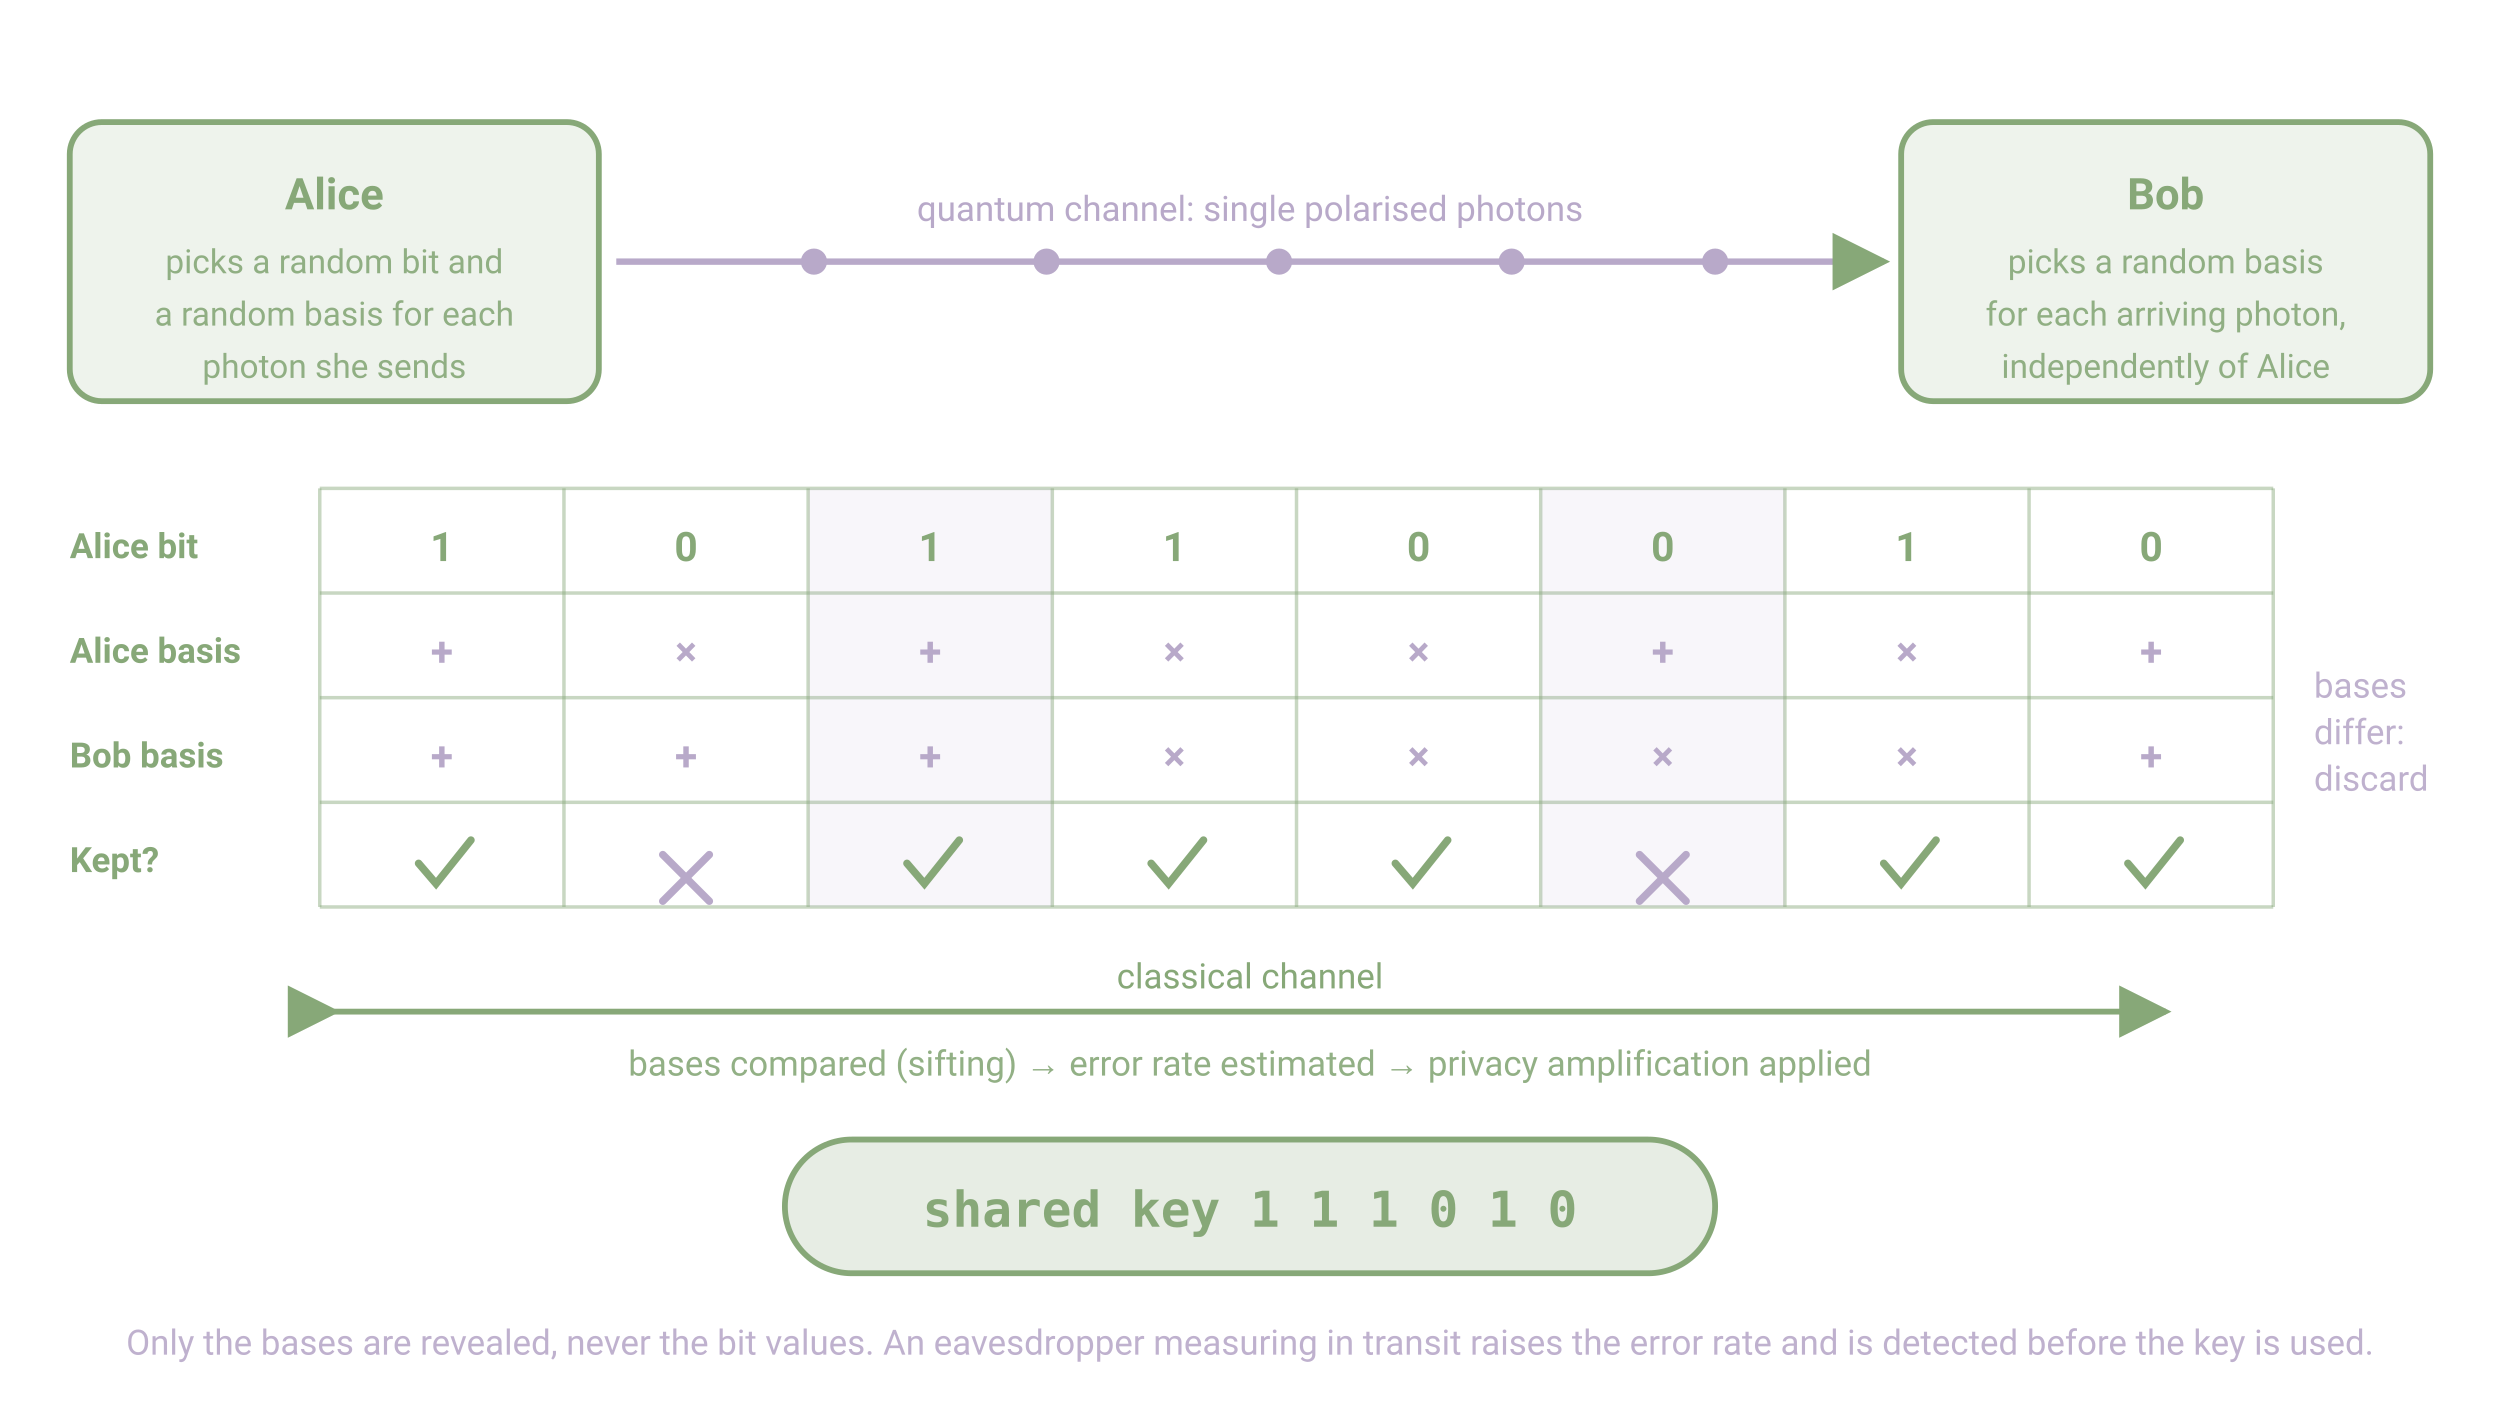
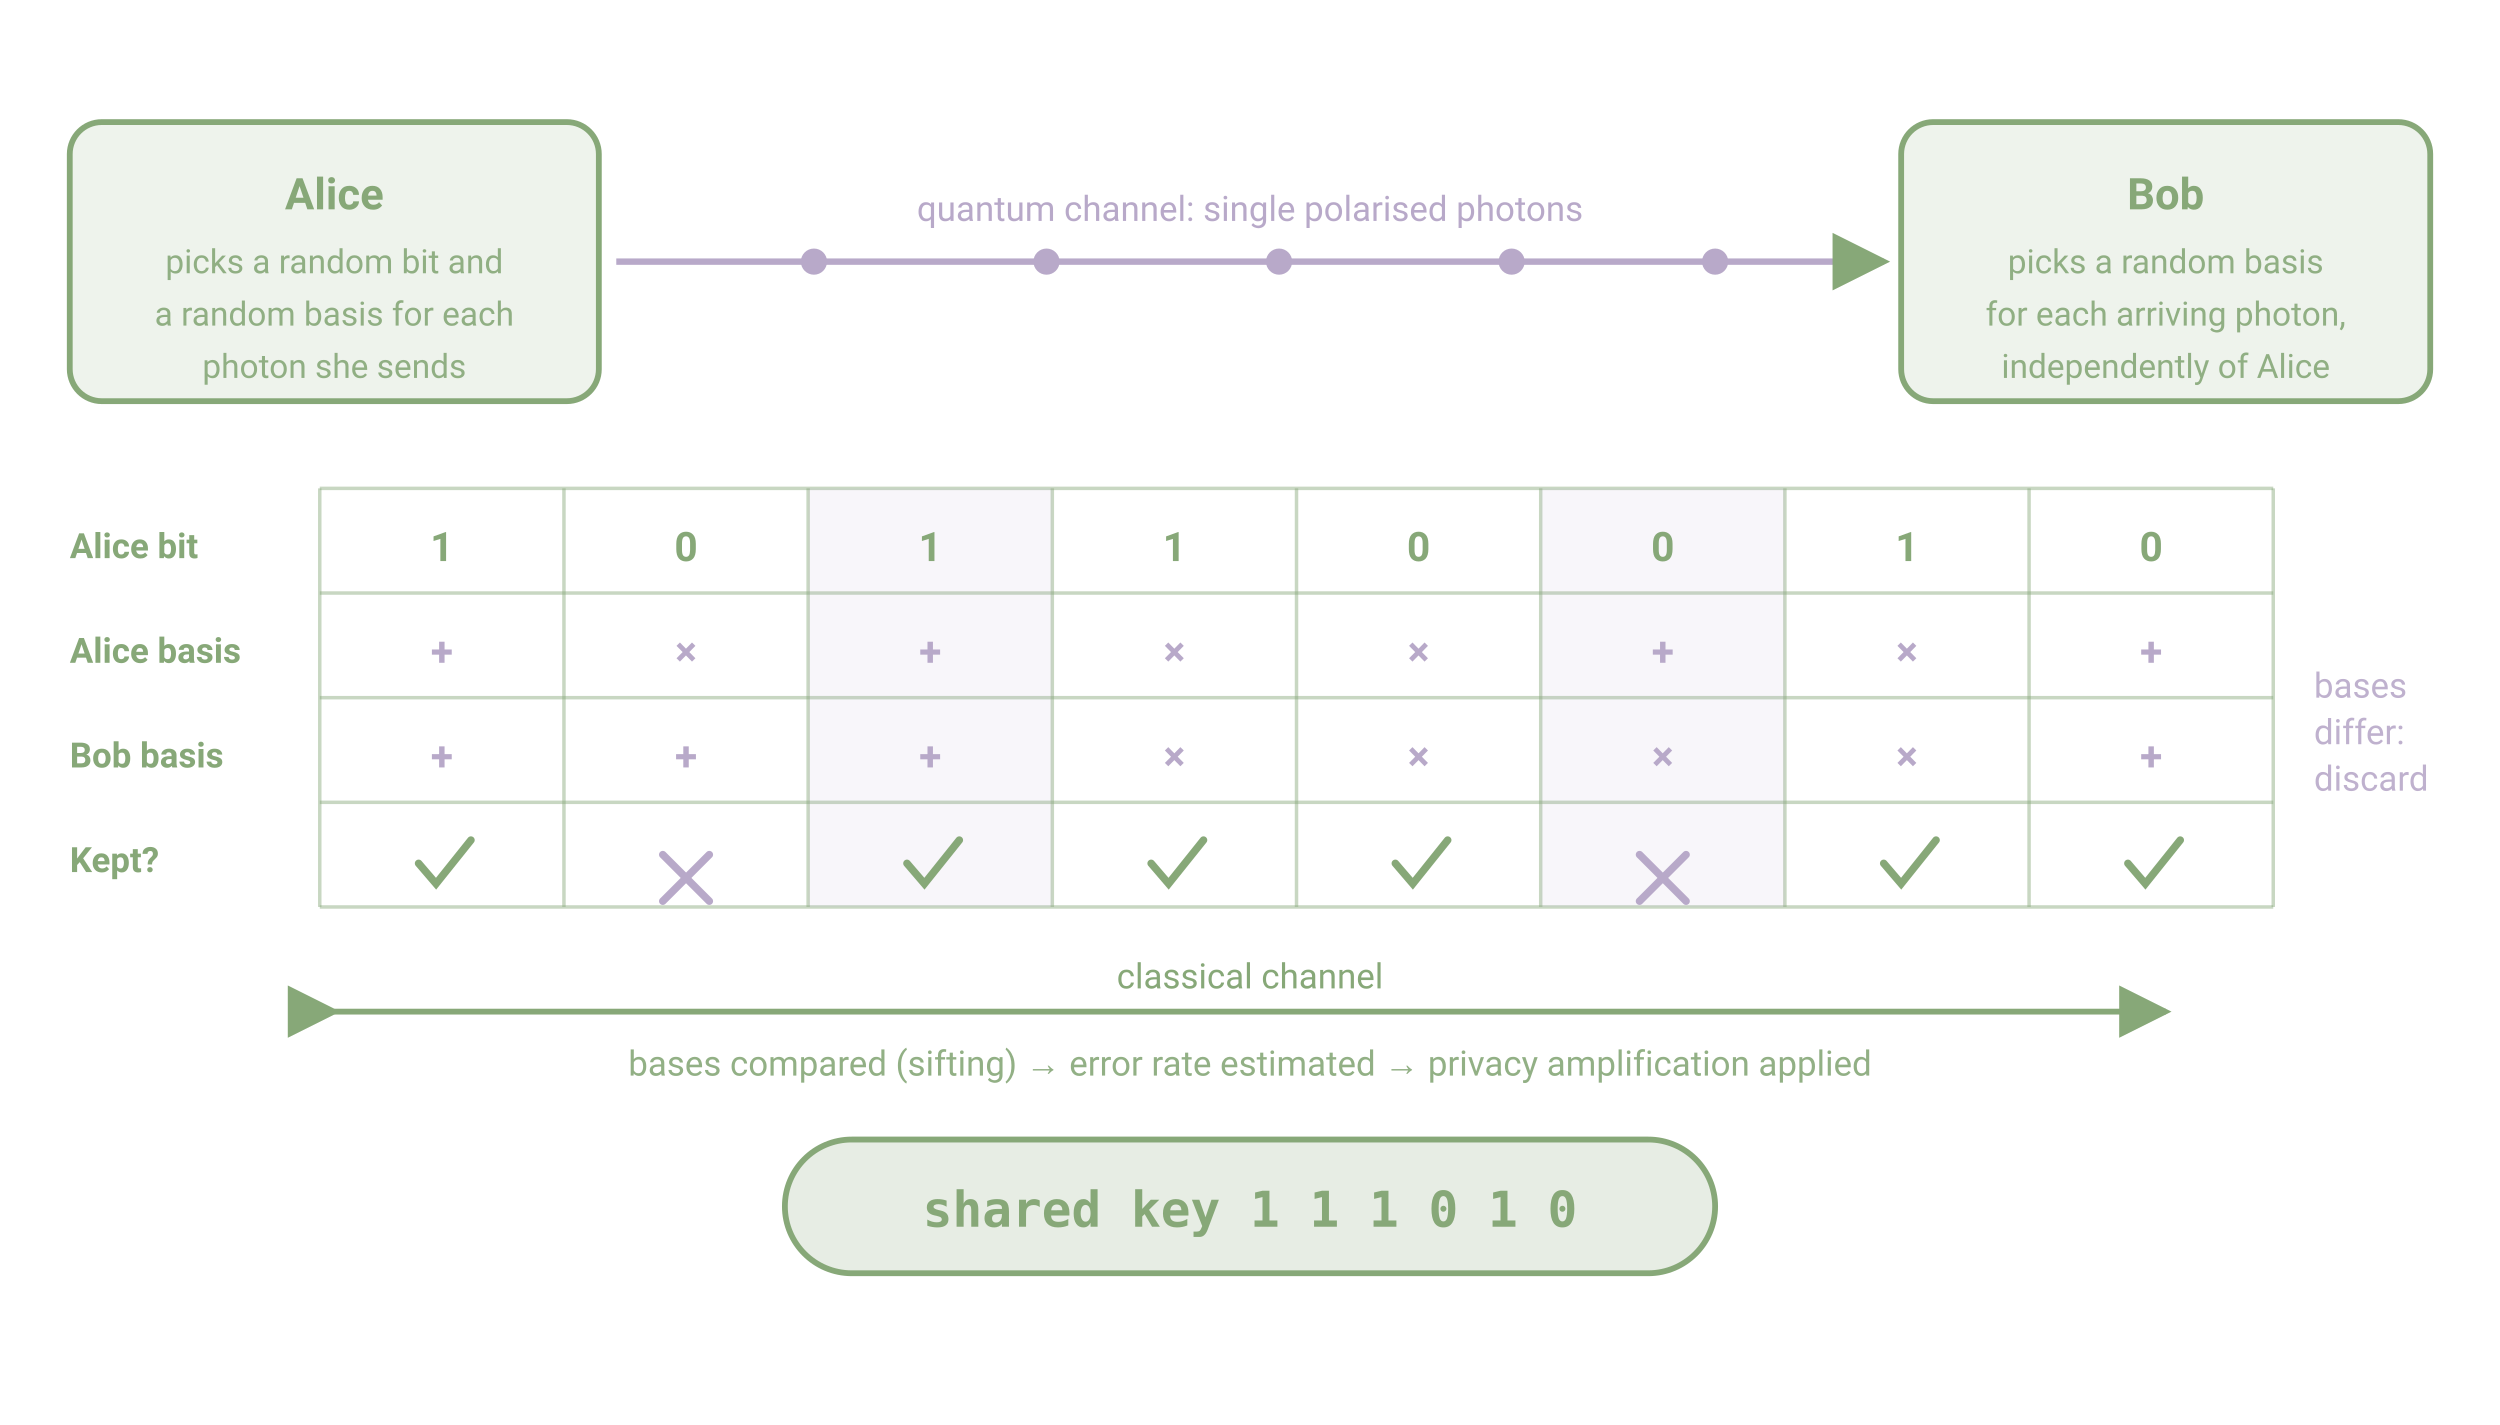
<svg xmlns="http://www.w3.org/2000/svg" width="860" height="490" viewBox="0 0 860 490" role="img" aria-labelledby="t d">
  <defs>
    <marker id="as" markerWidth="9" markerHeight="9" refX="8" refY="4.5" orient="auto">
      <path d="M0,0 L9,4.5 L0,9 Z" fill="#87A878" />
    </marker>
    <marker id="asr" markerWidth="9" markerHeight="9" refX="8" refY="4.5" orient="auto">
      <path d="M0,0 L9,4.5 L0,9 Z" fill="#87A878" />
    </marker>
  </defs>
  <style>
 text{font-family:'Segoe UI',system-ui,-apple-system,Roboto,Arial,sans-serif}
 .hd{font-size:15px;font-weight:600}
 .sb{font-size:11.5px;fill-opacity:.9}
 .rl{font-size:12px;font-weight:600}
 .cell{font-size:14px;font-weight:600}
 .lb{font-size:12px}
 .key{font-size:17px;font-weight:600;font-family:ui-monospace,'DejaVu Sans Mono',Consolas,monospace}
 .cp{font-size:12px;fill-opacity:.9}
 .sg{fill:#87A878}.lv{fill:#B8A9C9}
</style>
  <rect x="24" y="42" width="182" height="96" rx="11" fill="#87A878" fill-opacity=".14" stroke="#87A878" stroke-width="2" />
  <text class="hd sg" x="115" y="72" text-anchor="middle">Alice</text>
  <text class="sb sg" x="115" y="94" text-anchor="middle">picks a random bit and</text>
  <text class="sb sg" x="115" y="112" text-anchor="middle">a random basis for each</text>
  <text class="sb sg" x="115" y="130" text-anchor="middle">photon she sends</text>
  <rect x="654" y="42" width="182" height="96" rx="11" fill="#87A878" fill-opacity=".14" stroke="#87A878" stroke-width="2" />
  <text class="hd sg" x="745" y="72" text-anchor="middle">Bob</text>
  <text class="sb sg" x="745" y="94" text-anchor="middle">picks a random basis</text>
  <text class="sb sg" x="745" y="112" text-anchor="middle">for each arriving photon,</text>
  <text class="sb sg" x="745" y="130" text-anchor="middle">independently of Alice</text>
  <line x1="212" y1="90" x2="648" y2="90" stroke="#B8A9C9" stroke-width="2.2" marker-end="url(#as)" />
  <g fill="#B8A9C9">
    <circle cx="280" cy="90" r="4.5" />
    <circle cx="360" cy="90" r="4.5" />
    <circle cx="440" cy="90" r="4.5" />
    <circle cx="520" cy="90" r="4.5" />
    <circle cx="590" cy="90" r="4.5" />
  </g>
  <text class="lb lv" x="430" y="76" text-anchor="middle">quantum channel: single polarised photons</text>
  <g stroke="#87A878" stroke-width="1.2" stroke-opacity=".45">
    <line x1="110" y1="168" x2="782" y2="168" />
    <line x1="110" y1="204" x2="782" y2="204" />
    <line x1="110" y1="240" x2="782" y2="240" />
    <line x1="110" y1="276" x2="782" y2="276" />
    <line x1="110" y1="312" x2="782" y2="312" />
    <line x1="110" y1="168" x2="110" y2="312" />
    <line x1="194" y1="168" x2="194" y2="312" />
    <line x1="278" y1="168" x2="278" y2="312" />
    <line x1="362" y1="168" x2="362" y2="312" />
    <line x1="446" y1="168" x2="446" y2="312" />
    <line x1="530" y1="168" x2="530" y2="312" />
    <line x1="614" y1="168" x2="614" y2="312" />
    <line x1="698" y1="168" x2="698" y2="312" />
    <line x1="782" y1="168" x2="782" y2="312" />
  </g>
  <rect x="278" y="168" width="84" height="144" fill="#B8A9C9" fill-opacity=".10" />
  <rect x="530" y="168" width="84" height="144" fill="#B8A9C9" fill-opacity=".10" />
  <g class="rl sg">
    <text x="24" y="192">Alice bit</text>
    <text x="24" y="228">Alice basis</text>
    <text x="24" y="264">Bob basis</text>
    <text x="24" y="300">Kept?</text>
  </g>
  <g class="cell sg" text-anchor="middle">
    <text x="152" y="193">1</text>
    <text x="236" y="193">0</text>
    <text x="320" y="193">1</text>
    <text x="404" y="193">1</text>
    <text x="488" y="193">0</text>
    <text x="572" y="193">0</text>
    <text x="656" y="193">1</text>
    <text x="740" y="193">0</text>
  </g>
  <g class="cell lv" text-anchor="middle">
    <text x="152" y="229">+</text>
    <text x="236" y="229">×</text>
    <text x="320" y="229">+</text>
    <text x="404" y="229">×</text>
    <text x="488" y="229">×</text>
    <text x="572" y="229">+</text>
    <text x="656" y="229">×</text>
    <text x="740" y="229">+</text>
    <text x="152" y="265">+</text>
    <text x="236" y="265">+</text>
    <text x="320" y="265">+</text>
    <text x="404" y="265">×</text>
    <text x="488" y="265">×</text>
    <text x="572" y="265">×</text>
    <text x="656" y="265">×</text>
    <text x="740" y="265">+</text>
  </g>
  <g stroke-width="2.6" stroke-linecap="round" fill="none">
    <path d="M144 297 l6 7 l12 -15" stroke="#87A878" />
    <g stroke="#B8A9C9">
      <line x1="228" y1="294" x2="244" y2="310" />
      <line x1="244" y1="294" x2="228" y2="310" />
    </g>
    <path d="M312 297 l6 7 l12 -15" stroke="#87A878" />
    <path d="M396 297 l6 7 l12 -15" stroke="#87A878" />
    <path d="M480 297 l6 7 l12 -15" stroke="#87A878" />
    <g stroke="#B8A9C9">
      <line x1="564" y1="294" x2="580" y2="310" />
      <line x1="580" y1="294" x2="564" y2="310" />
    </g>
    <path d="M648 297 l6 7 l12 -15" stroke="#87A878" />
    <path d="M732 297 l6 7 l12 -15" stroke="#87A878" />
  </g>
  <text class="cp lv" x="796" y="240">bases</text>
  <text class="cp lv" x="796" y="256">differ:</text>
  <text class="cp lv" x="796" y="272">discard</text>
  <line x1="115" y1="348" x2="745" y2="348" stroke="#87A878" stroke-width="2" marker-start="url(#asr)" marker-end="url(#as)" />
  <text class="lb sg" x="430" y="340" text-anchor="middle">classical channel</text>
  <text class="cp sg" x="430" y="370" text-anchor="middle">bases compared (sifting) → error rate estimated → privacy amplification applied</text>
  <rect x="270" y="392" width="320" height="46" rx="23" fill="#87A878" fill-opacity=".20" stroke="#87A878" stroke-width="2" />
  <text class="key sg" x="430" y="422" text-anchor="middle">shared key  1 1 1 0 1 0</text>
-   <text class="cp lv" x="430" y="466" text-anchor="middle">Only the bases are revealed, never the bit values. An eavesdropper measuring in transit raises the error rate and is detected before the key is used.</text>
</svg>
